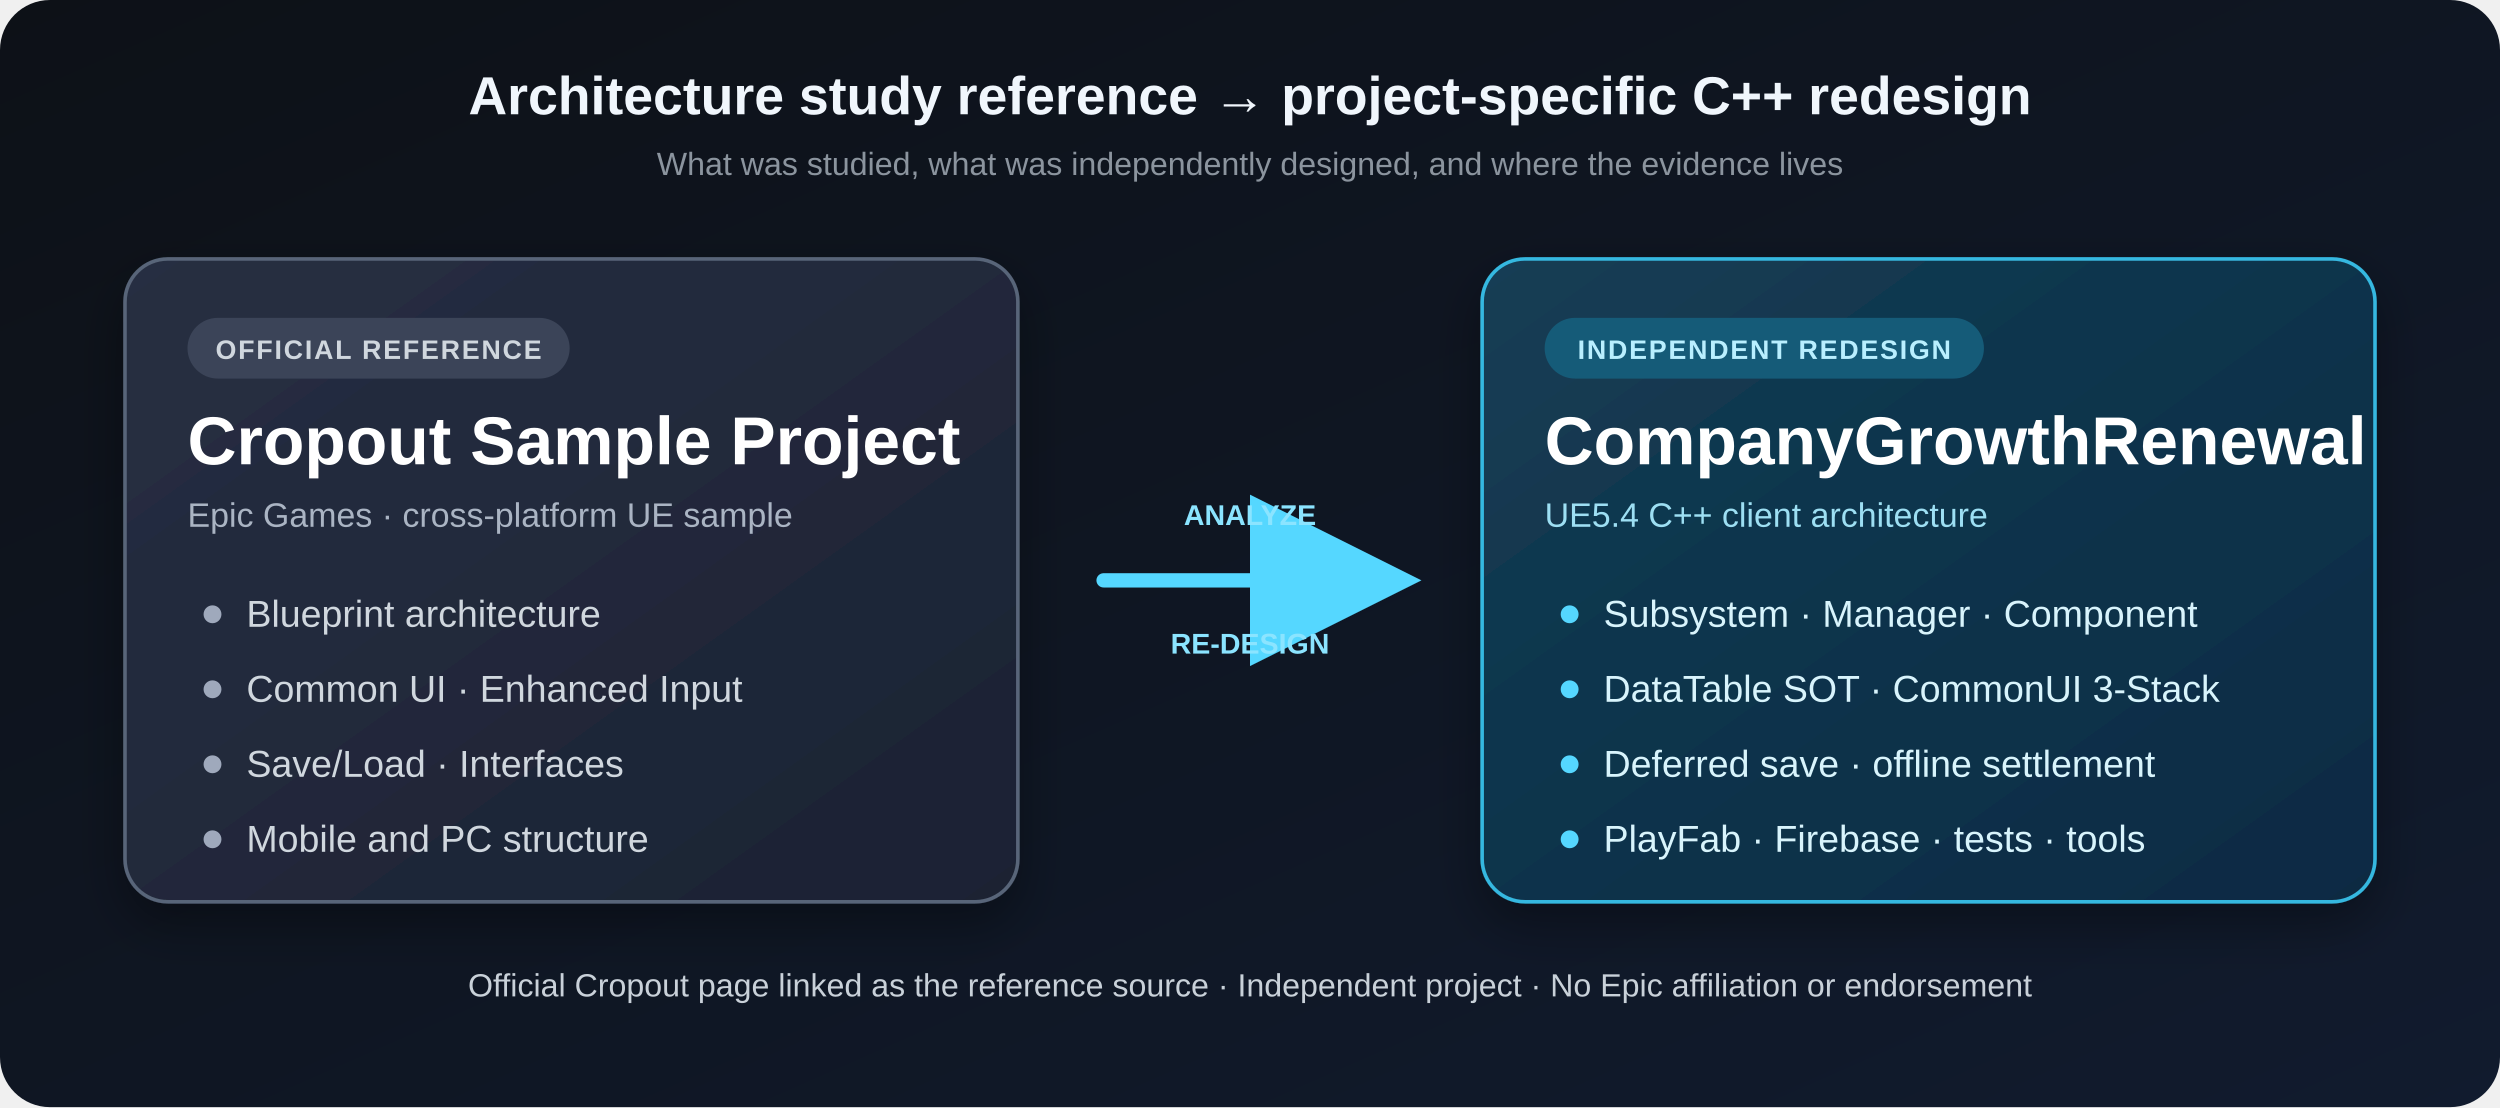
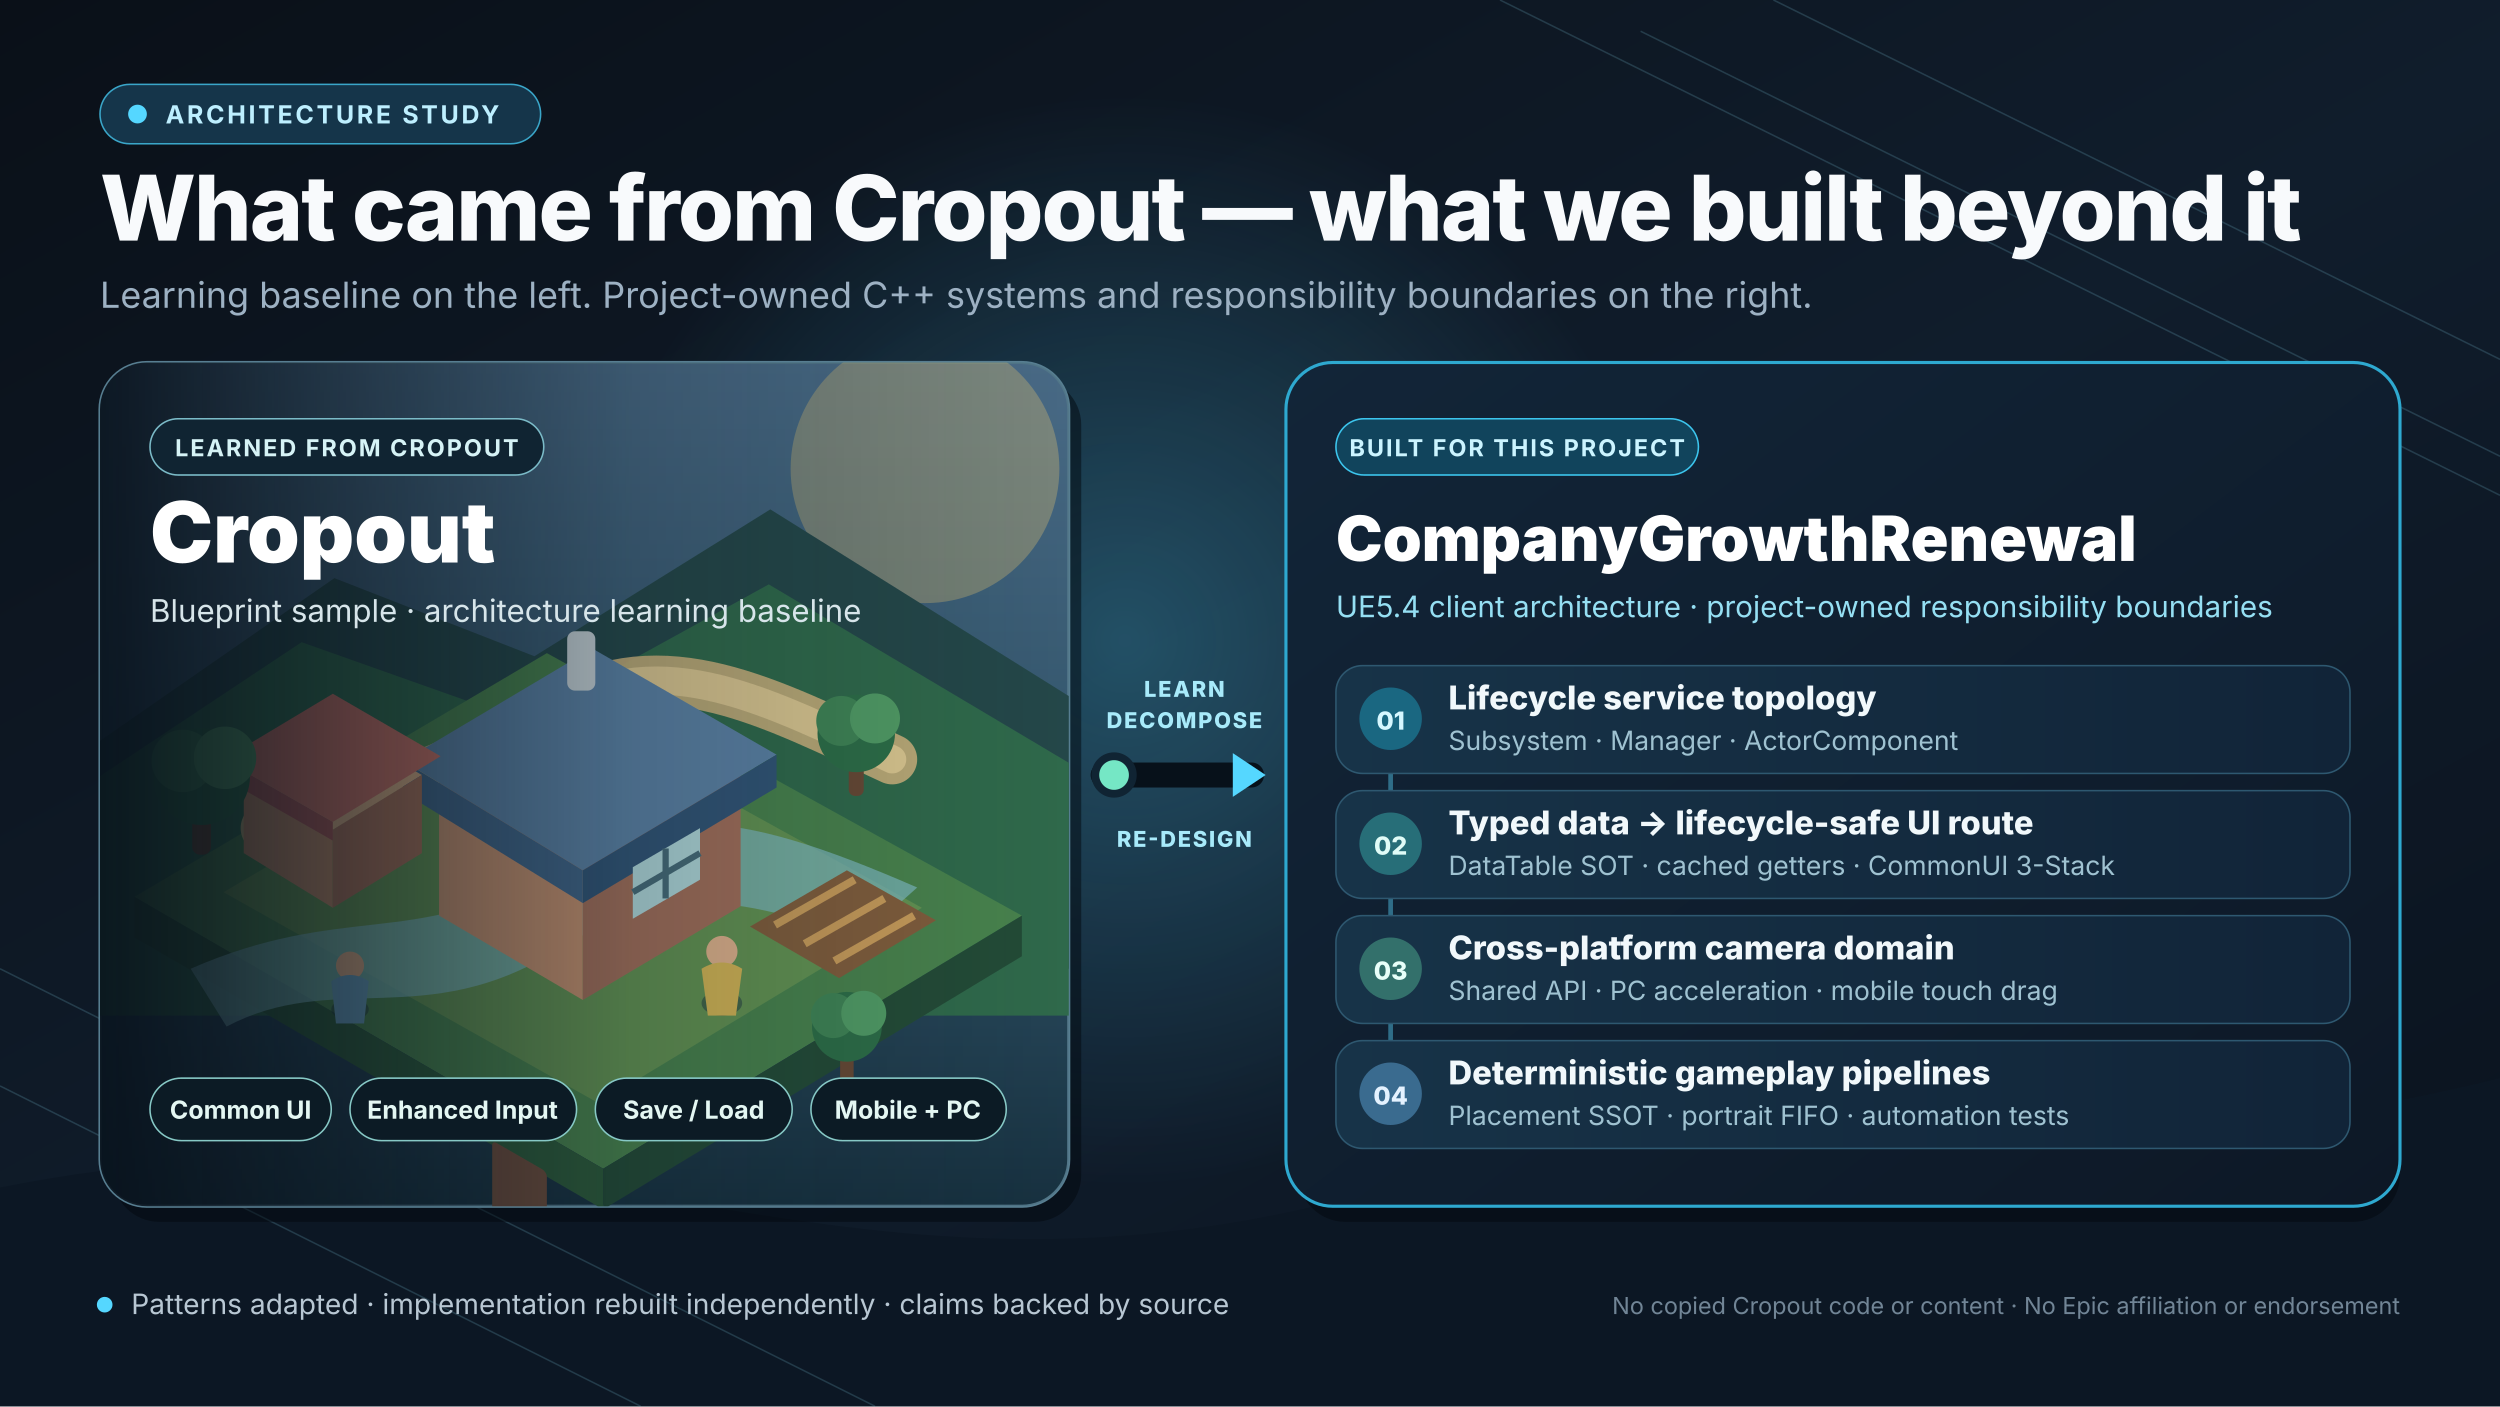
- <svg xmlns="http://www.w3.org/2000/svg" width="1400" height="620" viewBox="0 0 1400 620" role="img" aria-labelledby="title desc">
+ <svg xmlns="http://www.w3.org/2000/svg" width="1600" height="900" viewBox="0 0 1600 900" preserveAspectRatio="xMidYMid meet" role="img" aria-labelledby="title desc">
  <defs>
-     <linearGradient id="background" x1="0" y1="0" x2="1" y2="1">
-       <stop offset="0" stop-color="#0d1117" />
-       <stop offset="1" stop-color="#111b2e" />
+     <linearGradient id="bg" x1="0" y1="0" x2="1" y2="1">
+       <stop offset="0" stop-color="#0A1018" />
+       <stop offset="0.52" stop-color="#101D2C" />
+       <stop offset="1" stop-color="#0A121D" />
    </linearGradient>
-     <linearGradient id="leftCard" x1="0" y1="0" x2="1" y2="1">
-       <stop offset="0" stop-color="#272f42" />
-       <stop offset="1" stop-color="#1b2233" />
+     <radialGradient id="cyanGlow" cx="50%" cy="50%" r="50%">
+       <stop offset="0" stop-color="#55D7FF" stop-opacity="0.28" />
+       <stop offset="1" stop-color="#55D7FF" stop-opacity="0" />
+     </radialGradient>
+     <linearGradient id="sceneSky" x1="0" y1="0" x2="0" y2="1">
+       <stop offset="0" stop-color="#4E718E" />
+       <stop offset="0.55" stop-color="#33586E" />
+       <stop offset="1" stop-color="#183342" />
+     </linearGradient>
+     <linearGradient id="sceneShade" x1="0" y1="0" x2="1" y2="0">
+       <stop offset="0" stop-color="#08111B" stop-opacity="0.92" />
+       <stop offset="0.55" stop-color="#0B1721" stop-opacity="0.28" />
+       <stop offset="1" stop-color="#0B1721" stop-opacity="0.08" />
    </linearGradient>
    <linearGradient id="rightCard" x1="0" y1="0" x2="1" y2="1">
-       <stop offset="0" stop-color="#123d54" />
-       <stop offset="1" stop-color="#102a43" />
+       <stop offset="0" stop-color="#122538" />
+       <stop offset="1" stop-color="#0D1826" />
    </linearGradient>
-     <filter id="shadow" x="-20%" y="-20%" width="140%" height="140%">
-       <feDropShadow dx="0" dy="12" stdDeviation="14" flood-color="#000000" flood-opacity="0.35" />
-     </filter>
-     <marker id="arrow" markerWidth="12" markerHeight="12" refX="10" refY="6" orient="auto">
-       <path d="M0,0 L12,6 L0,12 Z" fill="#55d7ff" />
-     </marker>
+     <linearGradient id="pillar" x1="0" y1="0" x2="1" y2="0">
+       <stop offset="0" stop-color="#173348" />
+       <stop offset="1" stop-color="#112438" />
+     </linearGradient>
+     <linearGradient id="route" x1="0" y1="0" x2="1" y2="0">
+       <stop offset="0" stop-color="#75E7C5" />
+       <stop offset="1" stop-color="#55D7FF" />
+     </linearGradient>
+     <clipPath id="leftClip">
+       <rect x="64" y="232" width="620" height="540" rx="30" />
+     </clipPath>
  </defs>
-   <rect width="1400" height="620" rx="28" fill="url(#background)" />
-   <text x="700" y="64" text-anchor="middle" fill="#f0f6fc" font-family="Segoe UI, Arial, sans-serif" font-size="30" font-weight="700">
-     Architecture study reference → project-specific C++ redesign
-   </text>
-   <text x="700" y="98" text-anchor="middle" fill="#8b949e" font-family="Segoe UI, Arial, sans-serif" font-size="18">
-     What was studied, what was independently designed, and where the evidence lives
-   </text>
-   <g filter="url(#shadow)">
-     <rect x="70" y="145" width="500" height="360" rx="24" fill="url(#leftCard)" stroke="#596579" stroke-width="2" />
-     <rect x="830" y="145" width="500" height="360" rx="24" fill="url(#rightCard)" stroke="#36b8e0" stroke-width="2" />
+   <rect width="1600" height="900" fill="url(#bg)" />
+   <circle cx="720" cy="410" r="350" fill="url(#cyanGlow)" />
+   <path d="M0 760 C350 690 520 850 850 770 C1120 705 1320 760 1600 690 L1600 900 L0 900 Z" fill="#0C1724" />
+   <g opacity="0.18" stroke="#8BDCF3" stroke-width="1">
+     <path d="M1050 20 L1600 292" />
+     <path d="M1135 0 L1600 230" />
+     <path d="M960 0 L1600 317" />
+     <path d="M0 695 L410 900" />
+     <path d="M0 620 L560 900" />
  </g>
-   <rect x="105" y="178" width="214" height="34" rx="17" fill="#3b4458" />
-   <text x="212" y="201" text-anchor="middle" fill="#d0d7de" font-family="Segoe UI, Arial, sans-serif" font-size="15" font-weight="700" letter-spacing="1">
-     OFFICIAL REFERENCE
-   </text>
-   <text x="105" y="260" fill="#ffffff" font-family="Segoe UI, Arial, sans-serif" font-size="38" font-weight="750">
-     Cropout Sample Project
-   </text>
-   <text x="105" y="295" fill="#aab4c3" font-family="Segoe UI, Arial, sans-serif" font-size="19">
-     Epic Games · cross-platform UE sample
-   </text>
-   <g fill="#d0d7de" font-family="Segoe UI, Arial, sans-serif" font-size="21">
-     <circle cx="119" cy="344" r="5" fill="#9fa9bc" />
-     <text x="138" y="351">Blueprint architecture</text>
-     <circle cx="119" cy="386" r="5" fill="#9fa9bc" />
-     <text x="138" y="393">Common UI · Enhanced Input</text>
-     <circle cx="119" cy="428" r="5" fill="#9fa9bc" />
-     <text x="138" y="435">Save/Load · Interfaces</text>
-     <circle cx="119" cy="470" r="5" fill="#9fa9bc" />
-     <text x="138" y="477">Mobile and PC structure</text>
+   <rect x="64" y="54" width="282" height="38" rx="19" fill="#15354A" stroke="#3AA6C9" />
+   <circle cx="88" cy="73" r="6" fill="#55D7FF" />
+   <text x="106" y="79" fill="#BDEFFF" font-family="Inter, Segoe UI, Arial, sans-serif" font-size="16" font-weight="700" letter-spacing="1.7">ARCHITECTURE STUDY</text>
+   <text x="64" y="154" fill="#F8FAFC" font-family="Inter, Segoe UI, Arial, sans-serif" font-size="58" font-weight="800" letter-spacing="-1.2">What came from Cropout — what we built beyond it</text>
+   <text x="64" y="197" fill="#9DB1C3" font-family="Inter, Segoe UI, Arial, sans-serif" font-size="23">Learning baseline on the left. Project-owned C++ systems and responsibility boundaries on the right.</text>
+   <rect x="72" y="242" width="620" height="540" rx="30" fill="#02070D" opacity="0.5" />
+   <rect x="64" y="232" width="620" height="540" rx="30" fill="url(#sceneSky)" stroke="#577E91" stroke-width="2" />
+   <g clip-path="url(#leftClip)">
+     <circle cx="592" cy="300" r="86" fill="#E6C878" opacity="0.36" />
+     <path d="M44 488 L214 370 L342 420 L493 326 L720 468 L720 620 L42 620 Z" fill="#264B4C" />
+     <path d="M20 526 L193 411 L334 461 L492 374 L719 509 L719 650 L20 650 Z" fill="#32704E" />
+     <polygon points="86,574 350,418 654,586 386,748" fill="#4D8B50" />
+     <polygon points="86,574 386,748 386,774 86,600" fill="#2F613C" />
+     <polygon points="386,748 654,586 654,612 386,774" fill="#254F38" />
+     <polygon points="143,571 351,449 590,581 383,706" fill="#6A9D56" />
+     <path d="M122 620 C218 578 267 606 343 561 C420 516 463 514 587 568 L550 601 C459 568 418 570 355 609 C272 660 213 621 145 657 Z" fill="#85C5CA" opacity="0.72" />
+     <path d="M170 530 C246 506 298 489 355 454 C424 412 493 450 571 486" fill="none" stroke="#D9BE83" stroke-width="32" stroke-linecap="round" opacity="0.9" />
+     <path d="M170 530 C246 506 298 489 355 454 C424 412 493 450 571 486" fill="none" stroke="#F0D89C" stroke-width="18" stroke-linecap="round" opacity="0.9" />
+     <g transform="translate(480 567)">
+       <polygon points="0,26 62,-10 119,22 57,59" fill="#8A633E" />
+       <path d="M16 25 L67 -4 M35 37 L86 8 M54 48 L105 19" stroke="#D7A65E" stroke-width="5" />
+     </g>
+     <g>
+       <polygon points="281,500 381,441 474,494 373,554" fill="#B8785B" />
+       <polygon points="281,500 373,554 373,640 281,586" fill="#D59B75" />
+       <polygon points="373,554 474,494 474,580 373,640" fill="#AE765E" />
+       <polygon points="258,487 379,415 497,483 373,557" fill="#628BB0" />
+       <polygon points="258,487 373,557 373,578 258,507" fill="#456C91" />
+       <polygon points="373,557 497,483 497,504 373,578" fill="#345A7D" />
+       <rect x="315" y="548" width="35" height="58" rx="3" fill="#76513E" transform="skewY(30)" />
+       <polygon points="405,555 448,530 448,563 405,588" fill="#BDE8E9" />
+       <path d="M426 543 L426 575 M405 571 L448 546" stroke="#4B7380" stroke-width="4" />
+       <rect x="363" y="404" width="18" height="38" rx="5" fill="#D6E2E6" />
+     </g>
+     <g transform="translate(-34 -10)">
+       <polygon points="190,505 247,473 304,506 247,541" fill="#E8B889" />
+       <polygon points="190,505 247,541 247,591 190,556" fill="#CE926D" />
+       <polygon points="247,541 304,506 304,556 247,591" fill="#B7795D" />
+       <polygon points="177,496 247,454 316,494 247,536" fill="#D97869" />
+       <polygon points="177,496 247,536 247,548 177,508" fill="#B85D5A" />
+     </g>
+     <g>
+       <g transform="translate(129 469)">
+         <rect x="-6" y="36" width="12" height="42" rx="5" fill="#6E4D36" />
+         <circle cx="0" cy="28" r="31" fill="#2F754A" />
+         <circle cx="-12" cy="18" r="20" fill="#438D59" />
+         <circle cx="15" cy="16" r="20" fill="#56A66A" />
+       </g>
+       <g transform="translate(548 447) scale(.8)">
+         <rect x="-6" y="36" width="12" height="42" rx="5" fill="#6E4D36" />
+         <circle cx="0" cy="28" r="31" fill="#2F754A" />
+         <circle cx="-12" cy="18" r="20" fill="#438D59" />
+         <circle cx="15" cy="16" r="20" fill="#56A66A" />
+       </g>
+       <g transform="translate(542 637) scale(.72)">
+         <rect x="-6" y="36" width="12" height="42" rx="5" fill="#6E4D36" />
+         <circle cx="0" cy="28" r="31" fill="#2F754A" />
+         <circle cx="-12" cy="18" r="20" fill="#438D59" />
+         <circle cx="15" cy="16" r="20" fill="#56A66A" />
+       </g>
+     </g>
+     <g>
+       <ellipse cx="462" cy="642" rx="13" ry="8" fill="#1B3040" opacity="0.45" />
+       <circle cx="462" cy="609" r="10" fill="#F0BF94" />
+       <path d="M449 620 Q462 612 475 620 L471 650 L453 650 Z" fill="#E3C259" />
+       <ellipse cx="224" cy="646" rx="12" ry="7" fill="#1B3040" opacity="0.45" />
+       <circle cx="224" cy="618" r="9" fill="#EAB68C" />
+       <path d="M212 628 Q224 620 236 628 L233 655 L215 655 Z" fill="#6EA8C8" />
+     </g>
+     <rect x="64" y="232" width="620" height="540" fill="url(#sceneShade)" />
  </g>
-   <rect x="865" y="178" width="246" height="34" rx="17" fill="#155b78" />
-   <text x="988" y="201" text-anchor="middle" fill="#b9efff" font-family="Segoe UI, Arial, sans-serif" font-size="15" font-weight="700" letter-spacing="1">
-     INDEPENDENT REDESIGN
-   </text>
-   <text x="865" y="260" fill="#ffffff" font-family="Segoe UI, Arial, sans-serif" font-size="38" font-weight="750">
-     CompanyGrowthRenewal
-   </text>
-   <text x="865" y="295" fill="#9ddff3" font-family="Segoe UI, Arial, sans-serif" font-size="19">
-     UE5.4 C++ client architecture
-   </text>
-   <g fill="#d8f4fc" font-family="Segoe UI, Arial, sans-serif" font-size="21">
-     <circle cx="879" cy="344" r="5" fill="#55d7ff" />
-     <text x="898" y="351">Subsystem · Manager · Component</text>
-     <circle cx="879" cy="386" r="5" fill="#55d7ff" />
-     <text x="898" y="393">DataTable SOT · CommonUI 3-Stack</text>
-     <circle cx="879" cy="428" r="5" fill="#55d7ff" />
-     <text x="898" y="435">Deferred save · offline settlement</text>
-     <circle cx="879" cy="470" r="5" fill="#55d7ff" />
-     <text x="898" y="477">PlayFab · Firebase · tests · tools</text>
+   <rect x="96" y="268" width="252" height="36" rx="18" fill="#102432" stroke="#7BBBC8" />
+   <text x="222" y="292" text-anchor="middle" fill="#D6F3F6" font-family="Inter, Segoe UI, Arial, sans-serif" font-size="15" font-weight="750" letter-spacing="1.25">LEARNED FROM CROPOUT</text>
+   <text x="96" y="360" fill="#FFFFFF" font-family="Inter, Segoe UI, Arial, sans-serif" font-size="54" font-weight="850">Cropout</text>
+   <text x="96" y="398" fill="#D7E5EA" font-family="Inter, Segoe UI, Arial, sans-serif" font-size="20">Blueprint sample · architecture learning baseline</text>
+   <g font-family="Inter, Segoe UI, Arial, sans-serif" font-size="16" font-weight="700">
+     <rect x="96" y="690" width="116" height="40" rx="20" fill="#0C1B25" stroke="#87C9C6" />
+     <text x="154" y="716" text-anchor="middle" fill="#E4F7F3">Common UI</text>
+     <rect x="224" y="690" width="145" height="40" rx="20" fill="#0C1B25" stroke="#87C9C6" />
+     <text x="296" y="716" text-anchor="middle" fill="#E4F7F3">Enhanced Input</text>
+     <rect x="381" y="690" width="126" height="40" rx="20" fill="#0C1B25" stroke="#87C9C6" />
+     <text x="444" y="716" text-anchor="middle" fill="#E4F7F3">Save / Load</text>
+     <rect x="519" y="690" width="125" height="40" rx="20" fill="#0C1B25" stroke="#87C9C6" />
+     <text x="581" y="716" text-anchor="middle" fill="#E4F7F3">Mobile + PC</text>
  </g>
-   <line x1="618" y1="325" x2="780" y2="325" stroke="#55d7ff" stroke-width="8" stroke-linecap="round" marker-end="url(#arrow)" />
-   <text x="700" y="294" text-anchor="middle" fill="#8be4ff" font-family="Segoe UI, Arial, sans-serif" font-size="16" font-weight="700">
-     ANALYZE
-   </text>
-   <text x="700" y="366" text-anchor="middle" fill="#8be4ff" font-family="Segoe UI, Arial, sans-serif" font-size="16" font-weight="700">
-     RE-DESIGN
-   </text>
-   <text x="700" y="558" text-anchor="middle" fill="#c9d1d9" font-family="Segoe UI, Arial, sans-serif" font-size="18">
-     Official Cropout page linked as the reference source · Independent project · No Epic affiliation or endorsement
-   </text>
+   <path d="M706 496 C748 496 761 496 801 496" fill="none" stroke="#07111A" stroke-width="16" stroke-linecap="round" />
+   <path d="M706 496 C748 496 761 496 801 496" fill="none" stroke="url(#route)" stroke-width="7" stroke-linecap="round" />
+   <circle cx="713" cy="496" r="12" fill="#75E7C5" stroke="#102433" stroke-width="5" />
+   <path d="M789 482 L810 496 L789 510 Z" fill="#55D7FF" />
+   <text x="758" y="446" text-anchor="middle" fill="#A8EAFA" font-family="Inter, Segoe UI, Arial, sans-serif" font-size="14" font-weight="800" letter-spacing="1.1">LEARN</text>
+   <text x="758" y="466" text-anchor="middle" fill="#A8EAFA" font-family="Inter, Segoe UI, Arial, sans-serif" font-size="14" font-weight="800" letter-spacing="1.1">DECOMPOSE</text>
+   <text x="758" y="542" text-anchor="middle" fill="#A8EAFA" font-family="Inter, Segoe UI, Arial, sans-serif" font-size="14" font-weight="800" letter-spacing="1.1">RE-DESIGN</text>
+   <rect x="831" y="242" width="705" height="540" rx="30" fill="#02070D" opacity="0.5" />
+   <rect x="823" y="232" width="713" height="540" rx="30" fill="url(#rightCard)" stroke="#2EA9D0" stroke-width="2" />
+   <rect x="855" y="268" width="232" height="36" rx="18" fill="#11445C" stroke="#3CC6EE" />
+   <text x="971" y="292" text-anchor="middle" fill="#CBF4FF" font-family="Inter, Segoe UI, Arial, sans-serif" font-size="15" font-weight="750" letter-spacing="1.25">BUILT FOR THIS PROJECT</text>
+   <text x="855" y="359" fill="#FFFFFF" font-family="Inter, Segoe UI, Arial, sans-serif" font-size="40" font-weight="850">CompanyGrowthRenewal</text>
+   <text x="855" y="395" fill="#95DFF3" font-family="Inter, Segoe UI, Arial, sans-serif" font-size="19">UE5.4 client architecture · project-owned responsibility boundaries</text>
+   <g font-family="Inter, Segoe UI, Arial, sans-serif">
+     <line x1="890" y1="444" x2="890" y2="707" stroke="#2F6D88" stroke-width="3" />
+     <rect x="855" y="426" width="649" height="69" rx="17" fill="url(#pillar)" stroke="#2E5870" />
+     <circle cx="890" cy="460" r="20" fill="#1A6781" />
+     <text x="890" y="467" text-anchor="middle" fill="#D6F7FF" font-size="16" font-weight="800">01</text>
+     <text x="927" y="454" fill="#F1F8FB" font-size="21" font-weight="800">Lifecycle service topology</text>
+     <text x="927" y="480" fill="#9FC2D1" font-size="17">Subsystem · Manager · ActorComponent</text>
+     <rect x="855" y="506" width="649" height="69" rx="17" fill="url(#pillar)" stroke="#2E5870" />
+     <circle cx="890" cy="540" r="20" fill="#276E78" />
+     <text x="890" y="547" text-anchor="middle" fill="#E0FCF7" font-size="16" font-weight="800">02</text>
+     <text x="927" y="534" fill="#F1F8FB" font-size="21" font-weight="800">Typed data → lifecycle-safe UI route</text>
+     <text x="927" y="560" fill="#9FC2D1" font-size="17">DataTable SOT · cached getters · CommonUI 3-Stack</text>
+     <rect x="855" y="586" width="649" height="69" rx="17" fill="url(#pillar)" stroke="#2E5870" />
+     <circle cx="890" cy="620" r="20" fill="#33706B" />
+     <text x="890" y="627" text-anchor="middle" fill="#E8FFF9" font-size="16" font-weight="800">03</text>
+     <text x="927" y="614" fill="#F1F8FB" font-size="21" font-weight="800">Cross-platform camera domain</text>
+     <text x="927" y="640" fill="#9FC2D1" font-size="17">Shared API · PC acceleration · mobile touch drag</text>
+     <rect x="855" y="666" width="649" height="69" rx="17" fill="url(#pillar)" stroke="#2E5870" />
+     <circle cx="890" cy="700" r="20" fill="#3A6B8F" />
+     <text x="890" y="707" text-anchor="middle" fill="#E4F2FF" font-size="16" font-weight="800">04</text>
+     <text x="927" y="694" fill="#F1F8FB" font-size="21" font-weight="800">Deterministic gameplay pipelines</text>
+     <text x="927" y="720" fill="#9FC2D1" font-size="17">Placement SSOT · portrait FIFO · automation tests</text>
+   </g>
+   <circle cx="67" cy="835" r="5" fill="#55D7FF" />
+   <text x="84" y="841" fill="#B8C7D3" font-family="Inter, Segoe UI, Arial, sans-serif" font-size="18">Patterns adapted · implementation rebuilt independently · claims backed by source</text>
+   <text x="1536" y="841" text-anchor="end" fill="#718596" font-family="Inter, Segoe UI, Arial, sans-serif" font-size="15">No copied Cropout code or content · No Epic affiliation or endorsement</text>
</svg>
